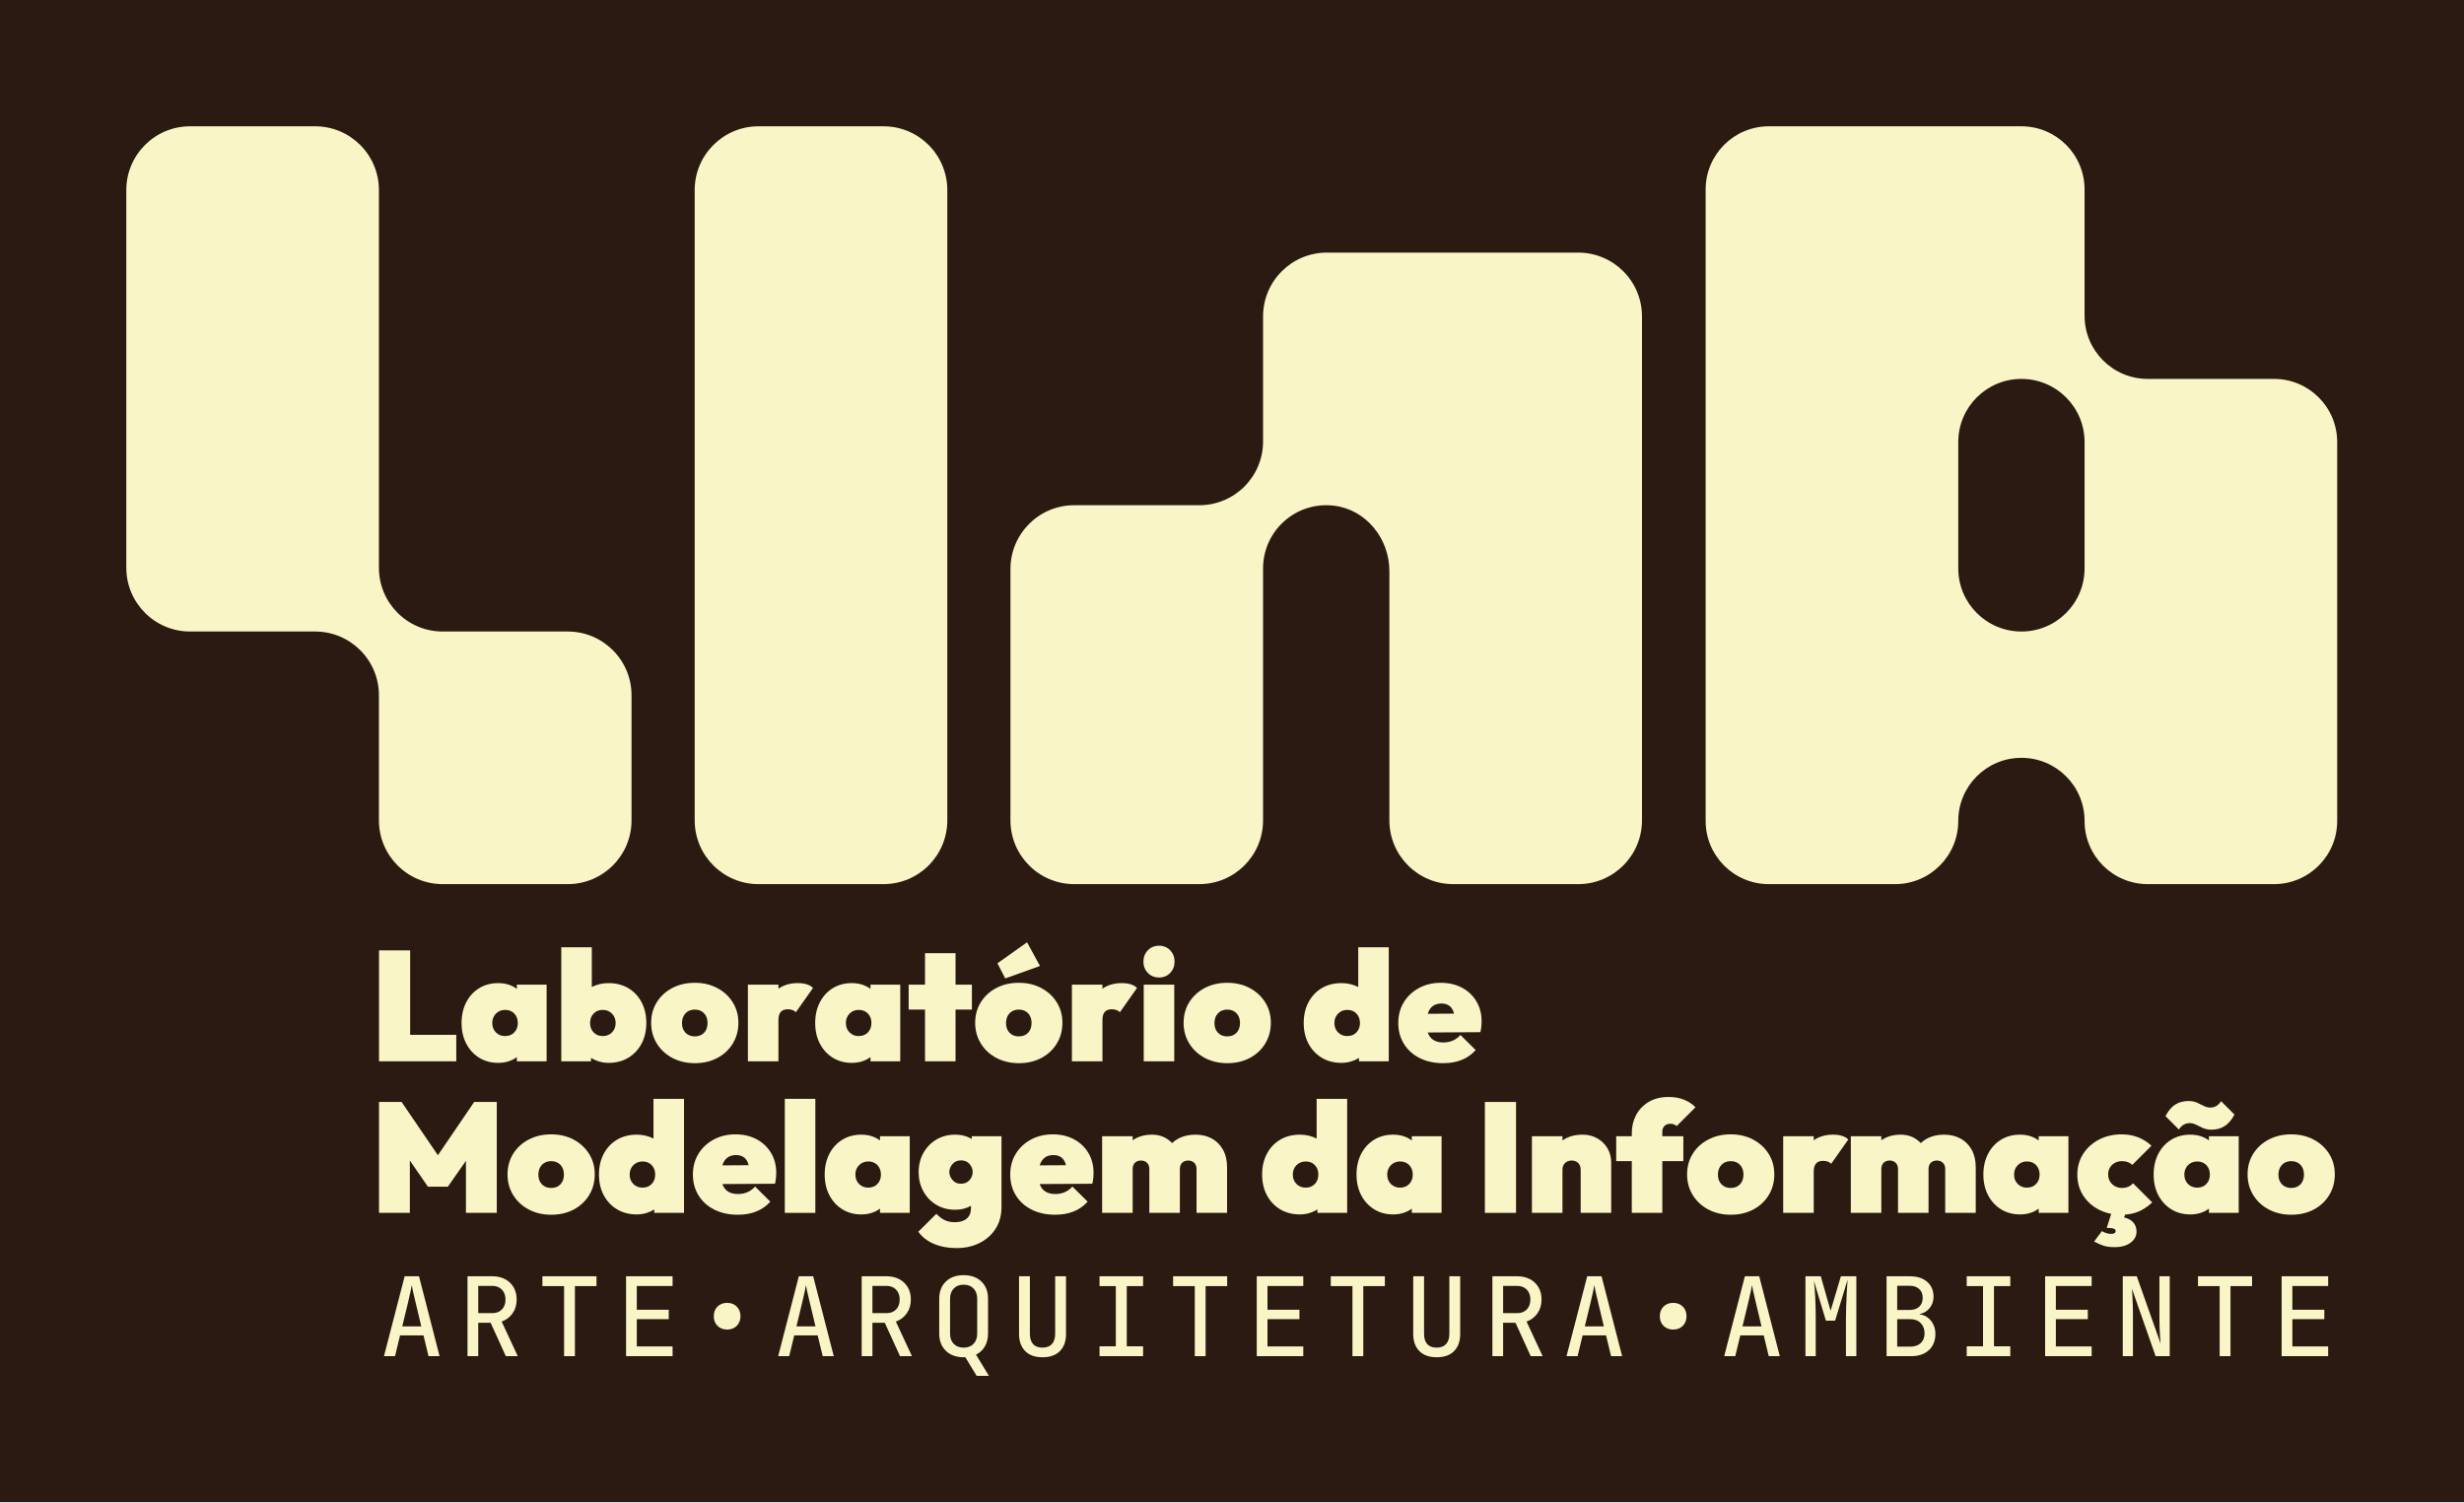
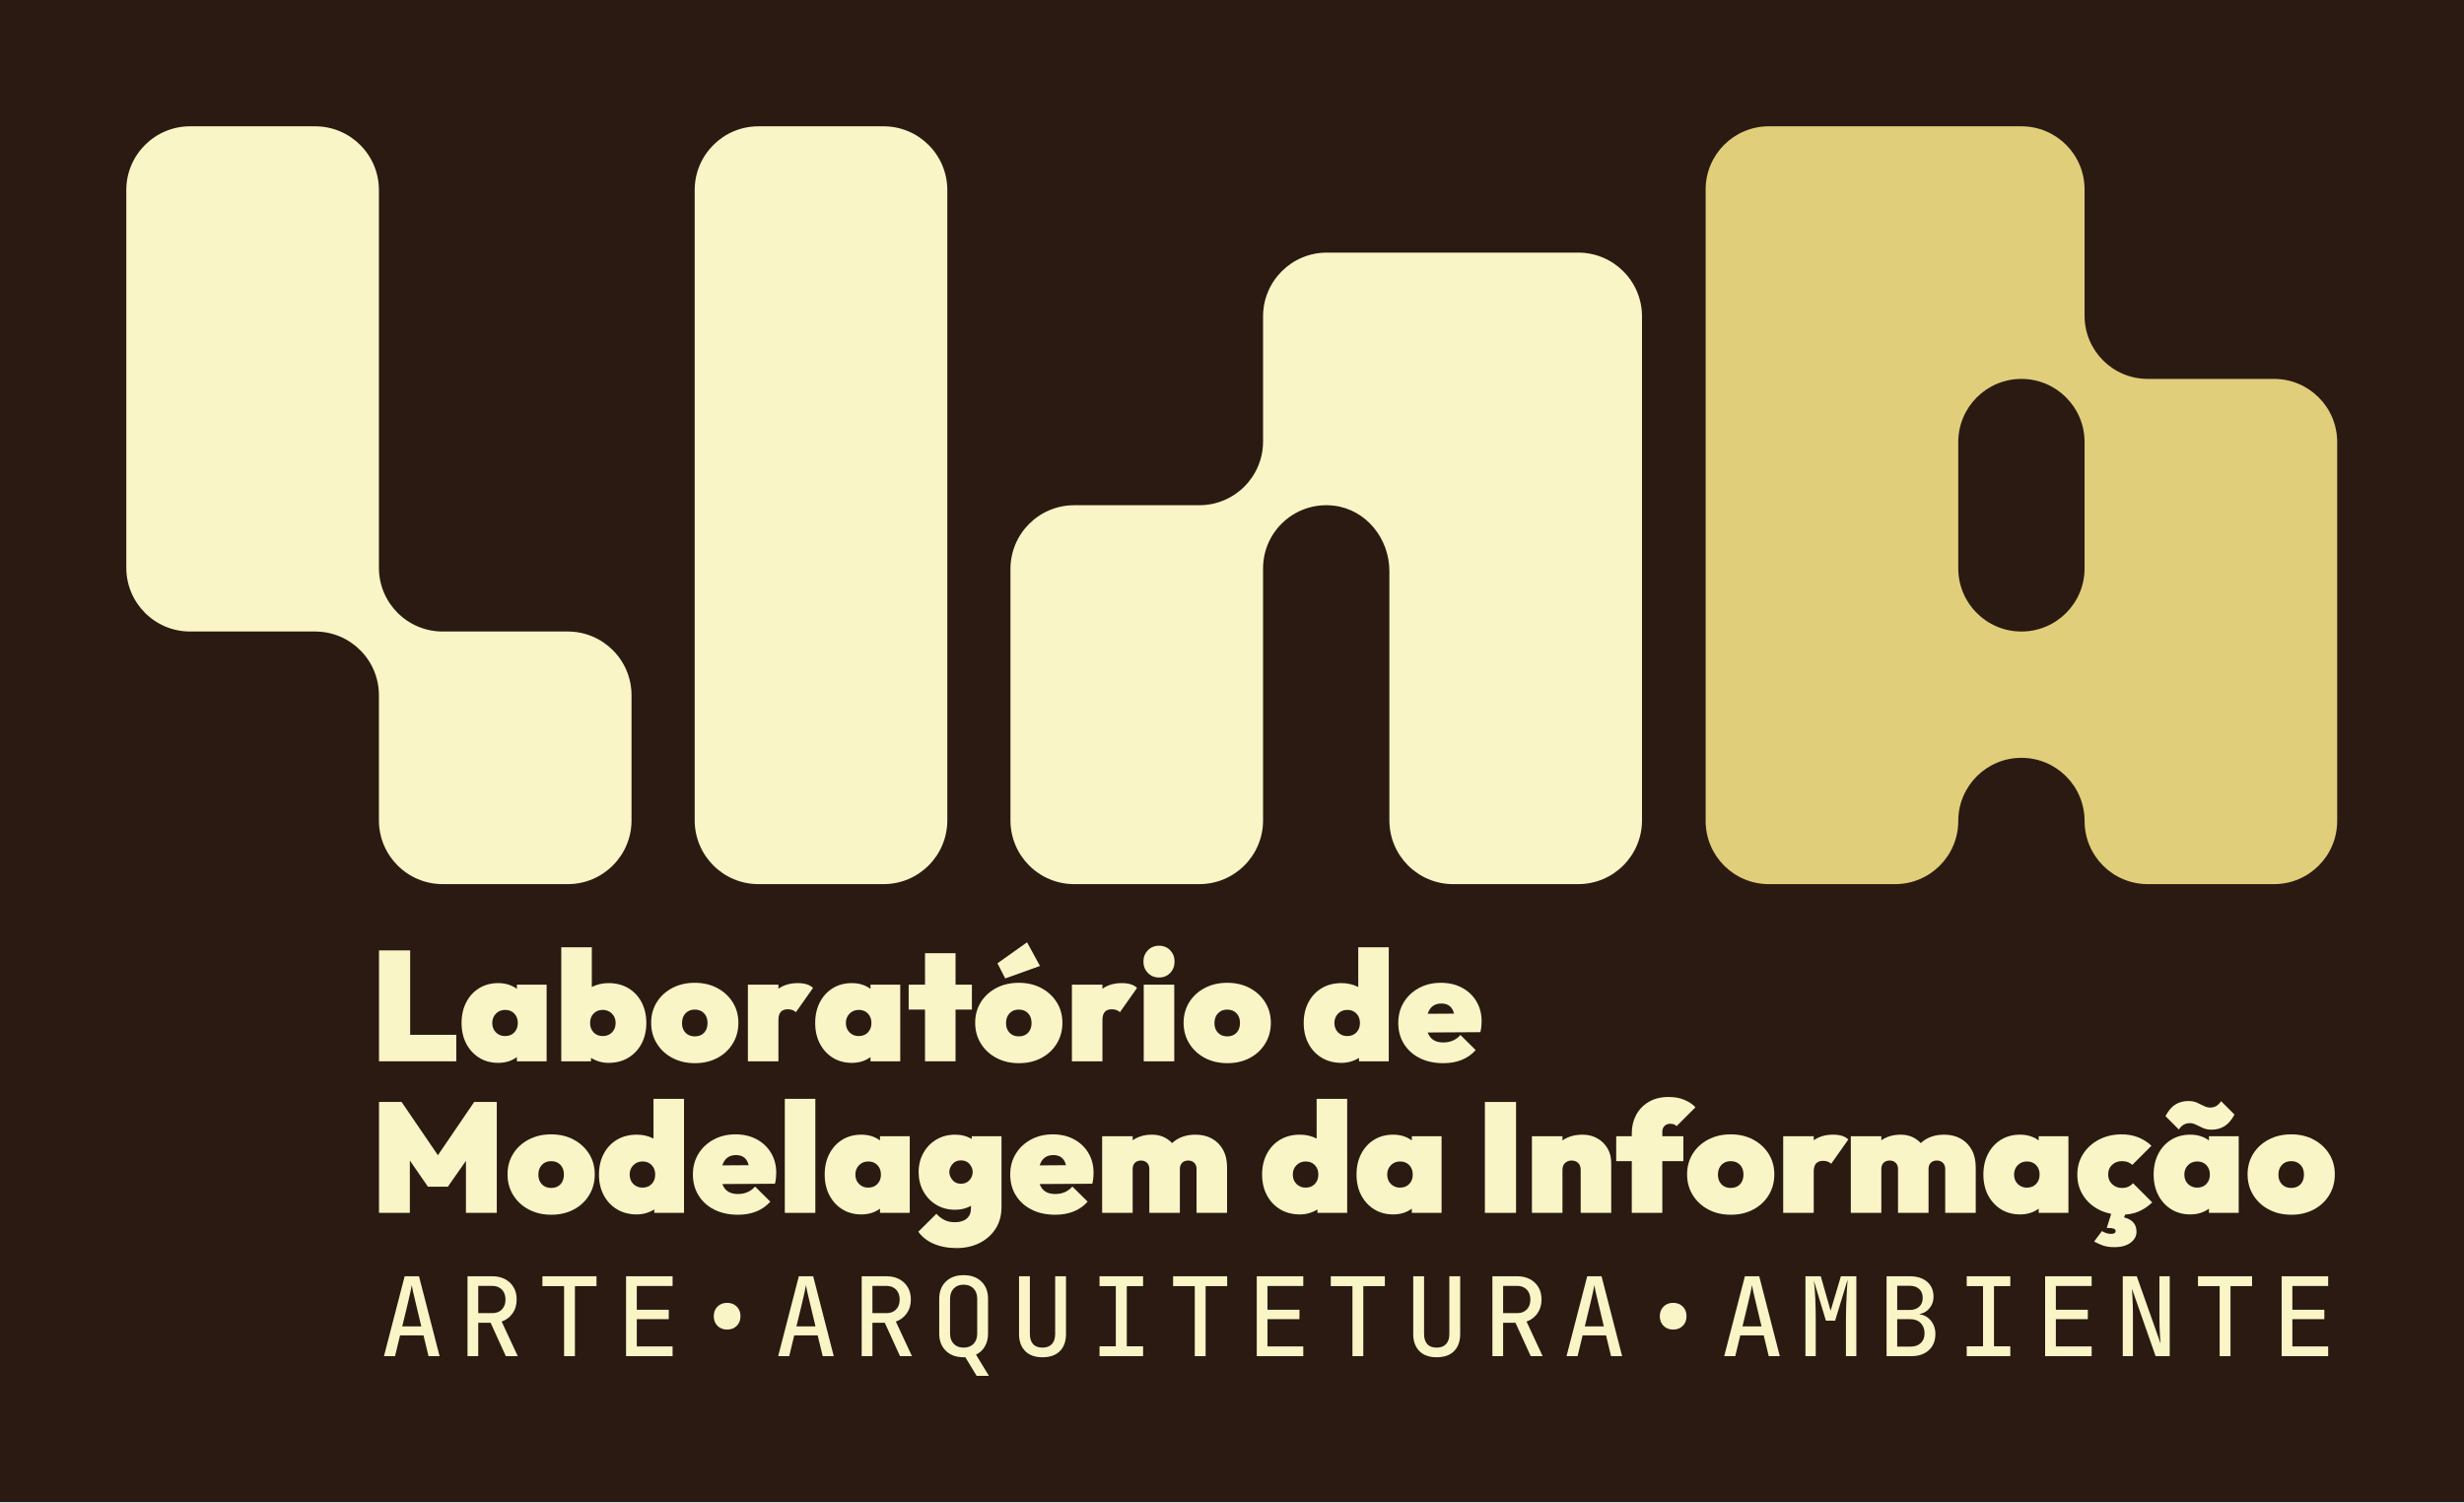
<svg xmlns="http://www.w3.org/2000/svg" viewBox="0 0 1219.25 743.329" width="292.62" height="178.40" role="img" aria-label="LINA — Laboratório de Modelagem da Informação">
  <rect width="1219.25" height="743.329" fill="#2A1A12" />
  <g transform="translate(62.5 62.5)">
    <g id="horiz-preto">
      <g id="Layer-1">
-         <path d="M0.25 31.25A31.25 31.25 0 0 1 31.5 0L156.5 0A31.25 31.25 0 0 1 187.75 31.25L187.75 93.75A31.25 31.25 0 0 0 219 125L281.5 125A31.25 31.25 0 0 1 312.75 156.25L312.75 343.75A31.25 31.25 0 0 1 281.5 375L219 375A31.25 31.25 0 0 1 187.75 343.75L187.75 343.75A31.25 31.25 0 0 0 156.5 312.5L156.5 312.5A31.25 31.25 0 0 0 125.25 343.75L125.25 343.75A31.25 31.25 0 0 1 94 375L31.5 375A31.25 31.25 0 0 1 0.25 343.75ZM187.75 156.25A31.25 31.25 0 0 0 156.5 125L156.5 125A31.25 31.25 0 0 0 125.25 156.25L125.25 218.75A31.25 31.25 0 0 0 156.5 250L156.5 250A31.25 31.25 0 0 0 187.75 218.75Z" fill="#FAF5C6" fill-rule="evenodd" transform="matrix(1 0 0 1 781.25 0)" />
+         <path d="M0.25 31.25A31.25 31.25 0 0 1 31.5 0L156.5 0A31.25 31.25 0 0 1 187.75 31.25L187.75 93.75A31.25 31.25 0 0 0 219 125L281.5 125A31.25 31.25 0 0 1 312.75 156.25L312.75 343.75A31.25 31.25 0 0 1 281.5 375L219 375A31.25 31.25 0 0 1 187.75 343.75L187.75 343.75A31.25 31.25 0 0 0 156.5 312.5L156.5 312.5A31.25 31.25 0 0 0 125.25 343.75L125.25 343.75A31.25 31.25 0 0 1 94 375L31.5 375A31.25 31.25 0 0 1 0.25 343.75ZM187.75 156.25A31.25 31.25 0 0 0 156.5 125L156.5 125A31.25 31.25 0 0 0 125.25 156.25L125.25 218.75A31.25 31.25 0 0 0 156.5 250L156.5 250A31.25 31.25 0 0 0 187.75 218.75Z" fill="#E1CE7A" fill-rule="evenodd" transform="matrix(1 0 0 1 781.25 0)" />
        <path d="M750 94.054 L750 343.446 C750 360.871 735.871 375 718.446 375 L656.554 375 C639.129 375 625 360.871 625 343.446 L625 220.063 C625 204.025 613.496 189.621 597.575 187.729 C578.617 185.475 562.5 200.242 562.5 218.75 L562.5 343.446 C562.5 360.871 548.371 375 530.946 375 L469.054 375 C451.629 375 437.5 360.871 437.5 343.446 L437.5 219.054 C437.5 201.629 451.629 187.5 469.054 187.5 L530.946 187.5 C548.371 187.5 562.5 173.371 562.5 155.946 L562.5 94.054 C562.5 76.629 576.629 62.5 594.054 62.5 L718.446 62.5 C735.871 62.5 750 76.629 750 94.054" fill="#FAF5C6" />
        <path d="M406.25 31.554 L406.25 343.446 C406.25 360.871 392.121 375 374.696 375 L312.804 375 C295.379 375 281.25 360.871 281.25 343.446 L281.25 31.554 C281.25 14.129 295.379 0 312.804 0 L374.696 0 C392.121 0 406.25 14.129 406.25 31.554" fill="#FAF5C6" />
        <path d="M250 281.554 L250 343.446 C250 360.871 235.871 375 218.446 375 L156.554 375 C139.129 375 125 360.871 125 343.446 L125 281.554 C125 264.129 110.871 250 93.446 250 L31.554 250 C14.129 250 0 235.871 0 218.446 L0 31.554 C0 14.129 14.129 0 31.554 0 L93.446 0 C110.871 0 125 14.129 125 31.554 L125 218.446 C125 235.871 139.129 250 156.554 250 L218.446 250 C235.871 250 250 264.129 250 281.554" fill="#FAF5C6" />
      </g>
      <g>
        <g>
          <path d="M125.043 462.672 L125.043 407.788 L140.46 407.788 L140.46 449.568 L163.277 449.568 L163.277 462.672 Z" fill="#FAF5C6" />
          <path d="M184.012 463.443 C180.466 463.443 177.332 462.595 174.608 460.899 C171.884 459.203 169.752 456.878 168.21 453.923 C166.668 450.968 165.898 447.564 165.898 443.709 C165.898 439.855 166.668 436.438 168.21 433.457 C169.752 430.477 171.884 428.151 174.608 426.481 C177.332 424.811 180.466 423.976 184.012 423.976 C187.609 423.976 190.693 424.927 193.262 426.828 L193.262 424.747 L207.985 424.747 L207.985 462.672 L193.262 462.672 L193.262 460.591 C190.693 462.492 187.609 463.443 184.012 463.443 Z M187.404 450.184 C189.305 450.184 190.834 449.581 191.99 448.373 C193.147 447.165 193.725 445.611 193.725 443.709 C193.725 441.808 193.147 440.253 191.99 439.046 C190.834 437.838 189.331 437.234 187.481 437.234 C185.631 437.234 184.102 437.851 182.895 439.084 C181.687 440.318 181.083 441.859 181.083 443.709 C181.083 445.611 181.687 447.165 182.895 448.373 C184.102 449.581 185.605 450.184 187.404 450.184 Z" fill="#FAF5C6" />
          <path d="M215.231 462.672 L215.231 406.247 L230.34 406.247 L230.34 425.903 C232.858 424.618 235.607 423.976 238.588 423.976 C242.339 423.976 245.615 424.811 248.416 426.481 C251.216 428.151 253.4 430.477 254.968 433.457 C256.535 436.438 257.319 439.855 257.319 443.709 C257.319 447.564 256.535 450.968 254.968 453.923 C253.4 456.878 251.216 459.203 248.416 460.899 C245.615 462.595 242.339 463.443 238.588 463.443 C236.994 463.443 235.466 463.224 234.001 462.788 C232.536 462.351 231.187 461.747 229.954 460.976 L229.954 462.672 Z M235.813 450.184 C237.611 450.184 239.114 449.581 240.322 448.373 C241.53 447.165 242.133 445.611 242.133 443.709 C242.133 441.859 241.53 440.318 240.322 439.084 C239.114 437.851 237.585 437.234 235.735 437.234 C233.885 437.234 232.382 437.838 231.226 439.046 C230.07 440.253 229.492 441.808 229.492 443.709 C229.492 445.611 230.07 447.165 231.226 448.373 C232.382 449.581 233.911 450.184 235.813 450.184 Z" fill="#FAF5C6" />
          <path d="M281.369 463.597 C277.206 463.597 273.494 462.736 270.23 461.015 C266.967 459.293 264.398 456.916 262.522 453.884 C260.646 450.852 259.708 447.435 259.708 443.632 C259.708 439.83 260.633 436.438 262.483 433.457 C264.334 430.477 266.89 428.126 270.153 426.404 C273.417 424.683 277.129 423.822 281.292 423.822 C285.454 423.822 289.154 424.683 292.392 426.404 C295.63 428.126 298.186 430.477 300.062 433.457 C301.938 436.438 302.875 439.83 302.875 443.632 C302.875 447.435 301.95 450.852 300.1 453.884 C298.25 456.916 295.707 459.293 292.469 461.015 C289.232 462.736 285.532 463.597 281.369 463.597 Z M281.292 450.339 C283.245 450.339 284.786 449.735 285.917 448.527 C287.048 447.319 287.613 445.714 287.613 443.709 C287.613 441.705 287.035 440.099 285.878 438.892 C284.722 437.684 283.193 437.08 281.292 437.08 C279.391 437.08 277.862 437.697 276.705 438.93 C275.549 440.164 274.971 441.782 274.971 443.786 C274.971 445.739 275.549 447.319 276.705 448.527 C277.862 449.735 279.391 450.339 281.292 450.339 Z" fill="#FAF5C6" />
          <path d="M307.577 462.672 L307.577 424.747 L322.686 424.747 L322.686 426.751 C325.307 424.901 328.493 423.976 332.244 423.976 C335.687 423.976 338.205 424.773 339.798 426.366 L331.319 438.391 C330.96 437.98 330.433 437.633 329.739 437.35 C329.045 437.067 328.236 436.926 327.311 436.926 C324.228 436.926 322.686 438.673 322.686 442.168 L322.686 462.672 Z" fill="#FAF5C6" />
          <path d="M358.992 463.443 C355.446 463.443 352.311 462.595 349.587 460.899 C346.864 459.203 344.731 456.878 343.189 453.923 C341.648 450.968 340.877 447.564 340.877 443.709 C340.877 439.855 341.648 436.438 343.189 433.457 C344.731 430.477 346.864 428.151 349.587 426.481 C352.311 424.811 355.446 423.976 358.992 423.976 C362.589 423.976 365.672 424.927 368.242 426.828 L368.242 424.747 L382.965 424.747 L382.965 462.672 L368.242 462.672 L368.242 460.591 C365.672 462.492 362.589 463.443 358.992 463.443 Z M362.383 450.184 C364.285 450.184 365.813 449.581 366.97 448.373 C368.126 447.165 368.704 445.611 368.704 443.709 C368.704 441.808 368.126 440.253 366.97 439.046 C365.813 437.838 364.31 437.234 362.46 437.234 C360.61 437.234 359.081 437.851 357.874 439.084 C356.666 440.318 356.062 441.859 356.062 443.709 C356.062 445.611 356.666 447.165 357.874 448.373 C359.081 449.581 360.585 450.184 362.383 450.184 Z" fill="#FAF5C6" />
          <path d="M395.221 462.672 L395.221 437.08 L387.127 437.08 L387.127 424.747 L395.221 424.747 L395.221 409.176 L410.329 409.176 L410.329 424.747 L418.423 424.747 L418.423 437.08 L410.329 437.08 L410.329 462.672 Z" fill="#FAF5C6" />
          <path d="M441.702 463.597 C437.539 463.597 433.826 462.736 430.563 461.015 C427.3 459.293 424.73 456.916 422.855 453.884 C420.979 450.852 420.041 447.435 420.041 443.632 C420.041 439.83 420.966 436.438 422.816 433.457 C424.666 430.477 427.223 428.126 430.486 426.404 C433.749 424.683 437.462 423.822 441.625 423.822 C445.787 423.822 449.487 424.683 452.725 426.404 C455.962 428.126 458.519 430.477 460.394 433.457 C462.27 436.438 463.208 439.83 463.208 443.632 C463.208 447.435 462.283 450.852 460.433 453.884 C458.583 456.916 456.039 459.293 452.802 461.015 C449.564 462.736 445.864 463.597 441.702 463.597 Z M441.625 450.339 C443.577 450.339 445.119 449.735 446.25 448.527 C447.38 447.319 447.945 445.714 447.945 443.709 C447.945 441.705 447.367 440.099 446.211 438.892 C445.055 437.684 443.526 437.08 441.625 437.08 C439.723 437.08 438.194 437.697 437.038 438.93 C435.882 440.164 435.304 441.782 435.304 443.786 C435.304 445.739 435.882 447.319 437.038 448.527 C438.194 449.735 439.723 450.339 441.625 450.339 Z M434.918 421.663 L431.064 414.186 L445.71 403.78 L452.108 415.497 Z" fill="#FAF5C6" />
          <path d="M467.91 462.672 L467.91 424.747 L483.019 424.747 L483.019 426.751 C485.64 424.901 488.826 423.976 492.577 423.976 C496.02 423.976 498.538 424.773 500.131 426.366 L491.652 438.391 C491.292 437.98 490.766 437.633 490.072 437.35 C489.378 437.067 488.569 436.926 487.644 436.926 C484.56 436.926 483.019 438.673 483.019 442.168 L483.019 462.672 Z" fill="#FAF5C6" />
          <path d="M511 421.201 C508.79 421.201 506.953 420.443 505.488 418.927 C504.024 417.411 503.291 415.548 503.291 413.338 C503.291 411.129 504.024 409.266 505.488 407.75 C506.953 406.234 508.79 405.476 511 405.476 C513.261 405.476 515.111 406.234 516.55 407.75 C517.989 409.266 518.708 411.129 518.708 413.338 C518.708 415.548 517.989 417.411 516.55 418.927 C515.111 420.443 513.261 421.201 511 421.201 Z M503.446 462.672 L503.446 424.747 L518.554 424.747 L518.554 462.672 Z" fill="#FAF5C6" />
          <path d="M544.839 463.597 C540.677 463.597 536.964 462.736 533.701 461.015 C530.438 459.293 527.868 456.916 525.993 453.884 C524.117 450.852 523.179 447.435 523.179 443.632 C523.179 439.83 524.104 436.438 525.954 433.457 C527.804 430.477 530.361 428.126 533.624 426.404 C536.887 424.683 540.6 423.822 544.762 423.822 C548.925 423.822 552.625 424.683 555.862 426.404 C559.1 428.126 561.657 430.477 563.532 433.457 C565.408 436.438 566.346 439.83 566.346 443.632 C566.346 447.435 565.421 450.852 563.571 453.884 C561.721 456.916 559.177 459.293 555.94 461.015 C552.702 462.736 549.002 463.597 544.839 463.597 Z M544.762 450.339 C546.715 450.339 548.257 449.735 549.387 448.527 C550.518 447.319 551.083 445.714 551.083 443.709 C551.083 441.705 550.505 440.099 549.349 438.892 C548.193 437.684 546.664 437.08 544.762 437.08 C542.861 437.08 541.332 437.697 540.176 438.93 C539.02 440.164 538.442 441.782 538.442 443.786 C538.442 445.739 539.02 447.319 540.176 448.527 C541.332 449.735 542.861 450.339 544.762 450.339 Z" fill="#FAF5C6" />
          <path d="M601.342 463.443 C597.59 463.443 594.314 462.595 591.514 460.899 C588.713 459.203 586.529 456.878 584.962 453.923 C583.394 450.968 582.611 447.564 582.611 443.709 C582.611 439.855 583.394 436.438 584.962 433.457 C586.529 430.477 588.713 428.151 591.514 426.481 C594.314 424.811 597.59 423.976 601.342 423.976 C604.322 423.976 607.072 424.618 609.59 425.903 L609.59 406.247 L624.698 406.247 L624.698 462.672 L609.975 462.672 L609.975 460.976 C608.742 461.747 607.393 462.351 605.928 462.788 C604.464 463.224 602.935 463.443 601.342 463.443 Z M604.117 450.184 C606.018 450.184 607.547 449.581 608.703 448.373 C609.86 447.165 610.438 445.611 610.438 443.709 C610.438 441.808 609.86 440.253 608.703 439.046 C607.547 437.838 606.044 437.234 604.194 437.234 C602.344 437.234 600.815 437.851 599.607 439.084 C598.4 440.318 597.796 441.859 597.796 443.709 C597.796 445.611 598.4 447.165 599.607 448.373 C600.815 449.581 602.318 450.184 604.117 450.184 Z" fill="#FAF5C6" />
          <path d="M651.678 463.597 C647.258 463.597 643.378 462.762 640.038 461.092 C636.698 459.422 634.09 457.083 632.214 454.077 C630.338 451.071 629.4 447.615 629.4 443.709 C629.4 439.855 630.313 436.438 632.137 433.457 C633.961 430.477 636.466 428.126 639.653 426.404 C642.839 424.683 646.436 423.822 650.444 423.822 C654.401 423.822 657.896 424.631 660.928 426.25 C663.96 427.869 666.336 430.117 668.058 432.995 C669.779 435.873 670.64 439.161 670.64 442.861 C670.64 443.632 670.602 444.442 670.525 445.29 C670.447 446.138 670.28 447.127 670.024 448.257 L643.969 448.411 C645.151 451.7 647.721 453.345 651.678 453.345 C655.172 453.345 657.998 452.111 660.157 449.645 L667.711 457.122 C663.857 461.439 658.512 463.597 651.678 463.597 Z M650.753 434.074 C647.309 434.074 645.048 435.77 643.969 439.161 L656.996 439.084 C656.174 435.744 654.093 434.074 650.753 434.074 Z" fill="#FAF5C6" />
        </g>
        <g>
          <path d="M125.043 537.671 L125.043 482.788 L136.22 482.788 L154.181 509.15 L172.141 482.788 L183.318 482.788 L183.318 537.671 L168.056 537.671 L168.056 511.925 L159.114 524.721 L149.247 524.721 L140.306 511.771 L140.306 537.671 Z" fill="#FAF5C6" />
          <path d="M210.297 538.596 C206.135 538.596 202.422 537.735 199.159 536.014 C195.895 534.292 193.326 531.916 191.45 528.884 C189.575 525.852 188.637 522.434 188.637 518.632 C188.637 514.829 189.562 511.437 191.412 508.457 C193.262 505.476 195.818 503.125 199.082 501.403 C202.345 499.682 206.058 498.821 210.22 498.821 C214.383 498.821 218.083 499.682 221.32 501.403 C224.558 503.125 227.114 505.476 228.99 508.457 C230.866 511.437 231.804 514.829 231.804 518.632 C231.804 522.434 230.879 525.852 229.029 528.884 C227.179 531.916 224.635 534.292 221.397 536.014 C218.16 537.735 214.46 538.596 210.297 538.596 Z M210.22 525.338 C212.173 525.338 213.715 524.734 214.845 523.526 C215.976 522.319 216.541 520.713 216.541 518.709 C216.541 516.704 215.963 515.099 214.807 513.891 C213.65 512.683 212.122 512.079 210.22 512.079 C208.319 512.079 206.79 512.696 205.634 513.929 C204.477 515.163 203.899 516.782 203.899 518.786 C203.899 520.738 204.477 522.319 205.634 523.526 C206.79 524.734 208.319 525.338 210.22 525.338 Z" fill="#FAF5C6" />
          <path d="M252.617 538.442 C248.865 538.442 245.589 537.594 242.789 535.898 C239.988 534.202 237.804 531.877 236.237 528.922 C234.669 525.967 233.885 522.563 233.885 518.709 C233.885 514.854 234.669 511.437 236.237 508.457 C237.804 505.476 239.988 503.151 242.789 501.48 C245.589 499.81 248.865 498.975 252.617 498.975 C255.597 498.975 258.347 499.618 260.865 500.902 L260.865 481.246 L275.973 481.246 L275.973 537.671 L261.25 537.671 L261.25 535.975 C260.017 536.746 258.668 537.35 257.203 537.787 C255.739 538.224 254.21 538.442 252.617 538.442 Z M255.392 525.184 C257.293 525.184 258.822 524.58 259.978 523.372 C261.135 522.165 261.713 520.61 261.713 518.709 C261.713 516.807 261.135 515.253 259.978 514.045 C258.822 512.837 257.319 512.234 255.469 512.234 C253.619 512.234 252.09 512.85 250.882 514.084 C249.675 515.317 249.071 516.859 249.071 518.709 C249.071 520.61 249.675 522.165 250.882 523.372 C252.09 524.58 253.593 525.184 255.392 525.184 Z" fill="#FAF5C6" />
          <path d="M302.643 538.596 C298.223 538.596 294.343 537.761 291.003 536.091 C287.663 534.421 285.055 532.083 283.179 529.076 C281.303 526.07 280.366 522.614 280.366 518.709 C280.366 514.854 281.278 511.437 283.102 508.457 C284.926 505.476 287.432 503.125 290.618 501.403 C293.804 499.682 297.401 498.821 301.409 498.821 C305.366 498.821 308.861 499.63 311.893 501.249 C314.925 502.868 317.302 505.116 319.023 507.994 C320.745 510.872 321.605 514.161 321.605 517.861 C321.605 518.632 321.567 519.441 321.49 520.289 C321.413 521.137 321.246 522.126 320.989 523.257 L294.934 523.411 C296.116 526.7 298.686 528.344 302.643 528.344 C306.137 528.344 308.964 527.111 311.122 524.644 L318.676 532.121 C314.822 536.438 309.478 538.596 302.643 538.596 Z M301.718 509.073 C298.275 509.073 296.014 510.769 294.934 514.161 L307.962 514.084 C307.139 510.743 305.058 509.073 301.718 509.073 Z" fill="#FAF5C6" />
          <path d="M325.845 537.671 L325.845 481.246 L340.954 481.246 L340.954 537.671 Z" fill="#FAF5C6" />
          <path d="M363.694 538.442 C360.148 538.442 357.013 537.594 354.289 535.898 C351.566 534.202 349.433 531.877 347.891 528.922 C346.35 525.967 345.579 522.563 345.579 518.709 C345.579 514.854 346.35 511.437 347.891 508.457 C349.433 505.476 351.566 503.151 354.289 501.48 C357.013 499.81 360.148 498.975 363.694 498.975 C367.291 498.975 370.374 499.926 372.944 501.827 L372.944 499.746 L387.667 499.746 L387.667 537.671 L372.944 537.671 L372.944 535.59 C370.374 537.491 367.291 538.442 363.694 538.442 Z M367.085 525.184 C368.987 525.184 370.516 524.58 371.672 523.372 C372.828 522.165 373.406 520.61 373.406 518.709 C373.406 516.807 372.828 515.253 371.672 514.045 C370.516 512.837 369.012 512.234 367.162 512.234 C365.312 512.234 363.784 512.85 362.576 514.084 C361.368 515.317 360.764 516.859 360.764 518.709 C360.764 520.61 361.368 522.165 362.576 523.372 C363.784 524.58 365.287 525.184 367.085 525.184 Z" fill="#FAF5C6" />
          <path d="M410.175 536.13 C406.629 536.13 403.495 535.307 400.771 533.663 C398.047 532.018 395.915 529.783 394.373 526.957 C392.831 524.13 392.06 520.995 392.06 517.552 C392.06 514.058 392.831 510.91 394.373 508.11 C395.915 505.309 398.047 503.086 400.771 501.442 C403.495 499.797 406.629 498.975 410.175 498.975 C413.258 498.975 415.982 499.695 418.346 501.134 L418.346 499.746 L433.069 499.746 L433.069 534.742 C433.069 538.905 432.093 542.502 430.14 545.534 C428.187 548.566 425.541 550.917 422.2 552.587 C418.86 554.257 415.083 555.092 410.869 555.092 C406.604 555.092 402.826 554.385 399.538 552.972 C396.249 551.559 393.705 549.568 391.906 546.998 L400.848 538.134 C402.03 539.418 403.34 540.433 404.779 541.178 C406.218 541.924 407.965 542.296 410.021 542.296 C412.488 542.296 414.428 541.705 415.841 540.523 C417.254 539.341 417.961 537.62 417.961 535.359 L417.961 534.202 C415.648 535.487 413.053 536.13 410.175 536.13 Z M412.95 523.257 C414.8 523.257 416.239 522.653 417.267 521.445 C418.295 520.237 418.809 518.914 418.809 517.475 C418.809 516.036 418.295 514.713 417.267 513.505 C416.239 512.298 414.826 511.694 413.027 511.694 C411.229 511.694 409.815 512.311 408.788 513.544 C407.76 514.777 407.246 516.088 407.246 517.475 C407.246 518.811 407.76 520.109 408.788 521.368 C409.815 522.627 411.203 523.257 412.95 523.257 Z" fill="#FAF5C6" />
          <path d="M459.662 538.596 C455.242 538.596 451.362 537.761 448.022 536.091 C444.682 534.421 442.074 532.083 440.198 529.076 C438.322 526.07 437.385 522.614 437.385 518.709 C437.385 514.854 438.297 511.437 440.121 508.457 C441.945 505.476 444.451 503.125 447.637 501.403 C450.823 499.682 454.42 498.821 458.428 498.821 C462.385 498.821 465.88 499.63 468.912 501.249 C471.944 502.868 474.321 505.116 476.042 507.994 C477.764 510.872 478.624 514.161 478.624 517.861 C478.624 518.632 478.586 519.441 478.509 520.289 C478.432 521.137 478.265 522.126 478.008 523.257 L451.953 523.411 C453.135 526.7 455.705 528.344 459.662 528.344 C463.156 528.344 465.983 527.111 468.141 524.644 L475.695 532.121 C471.841 536.438 466.497 538.596 459.662 538.596 Z M458.737 509.073 C455.294 509.073 453.033 510.769 451.953 514.161 L464.981 514.084 C464.158 510.743 462.077 509.073 458.737 509.073 Z" fill="#FAF5C6" />
          <path d="M482.864 537.671 L482.864 499.746 L497.973 499.746 L497.973 501.75 C500.645 499.9 503.831 498.975 507.531 498.975 C511.539 498.975 514.854 500.363 517.475 503.138 C520.456 500.363 524.335 498.975 529.115 498.975 C532.147 498.975 534.832 499.618 537.17 500.902 C539.508 502.187 541.345 504.037 542.681 506.452 C544.017 508.868 544.685 511.771 544.685 515.163 L544.685 537.671 L529.577 537.671 L529.577 515.934 C529.577 514.649 529.192 513.634 528.421 512.889 C527.65 512.144 526.674 511.771 525.492 511.771 C524.207 511.771 523.192 512.144 522.447 512.889 C521.702 513.634 521.329 514.649 521.329 515.934 L521.329 537.671 L506.221 537.671 L506.221 515.934 C506.221 514.649 505.835 513.634 505.064 512.889 C504.294 512.144 503.317 511.771 502.135 511.771 C500.851 511.771 499.836 512.144 499.09 512.889 C498.345 513.634 497.973 514.649 497.973 515.934 L497.973 537.671 Z" fill="#FAF5C6" />
          <path d="M580.76 538.442 C577.008 538.442 573.732 537.594 570.931 535.898 C568.131 534.202 565.947 531.877 564.379 528.922 C562.812 525.967 562.028 522.563 562.028 518.709 C562.028 514.854 562.812 511.437 564.379 508.457 C565.947 505.476 568.131 503.151 570.931 501.48 C573.732 499.81 577.008 498.975 580.76 498.975 C583.74 498.975 586.49 499.618 589.008 500.902 L589.008 481.246 L604.116 481.246 L604.116 537.671 L589.393 537.671 L589.393 535.975 C588.16 536.746 586.811 537.35 585.346 537.787 C583.882 538.224 582.353 538.442 580.76 538.442 Z M583.535 525.184 C585.436 525.184 586.965 524.58 588.121 523.372 C589.277 522.165 589.856 520.61 589.856 518.709 C589.856 516.807 589.277 515.253 588.121 514.045 C586.965 512.837 585.462 512.234 583.612 512.234 C581.762 512.234 580.233 512.85 579.025 514.084 C577.818 515.317 577.214 516.859 577.214 518.709 C577.214 520.61 577.818 522.165 579.025 523.372 C580.233 524.58 581.736 525.184 583.535 525.184 Z" fill="#FAF5C6" />
          <path d="M626.856 538.442 C623.31 538.442 620.175 537.594 617.452 535.898 C614.728 534.202 612.595 531.877 611.054 528.922 C609.512 525.967 608.741 522.563 608.741 518.709 C608.741 514.854 609.512 511.437 611.054 508.457 C612.595 505.476 614.728 503.151 617.452 501.48 C620.175 499.81 623.31 498.975 626.856 498.975 C630.453 498.975 633.536 499.926 636.106 501.827 L636.106 499.746 L650.829 499.746 L650.829 537.671 L636.106 537.671 L636.106 535.59 C633.536 537.491 630.453 538.442 626.856 538.442 Z M630.247 525.184 C632.149 525.184 633.678 524.58 634.834 523.372 C635.99 522.165 636.568 520.61 636.568 518.709 C636.568 516.807 635.99 515.253 634.834 514.045 C633.678 512.837 632.175 512.234 630.325 512.234 C628.474 512.234 626.946 512.85 625.738 514.084 C624.53 515.317 623.927 516.859 623.927 518.709 C623.927 520.61 624.53 522.165 625.738 523.372 C626.946 524.58 628.449 525.184 630.247 525.184 Z" fill="#FAF5C6" />
          <path d="M672.259 537.671 L672.259 482.788 L687.675 482.788 L687.675 537.671 Z" fill="#FAF5C6" />
          <path d="M695.537 537.671 L695.537 499.746 L710.645 499.746 L710.645 501.827 C713.369 499.926 716.684 498.975 720.589 498.975 C723.313 498.975 725.741 499.579 727.874 500.787 C730.006 501.994 731.689 503.639 732.923 505.72 C734.156 507.801 734.773 510.204 734.773 512.927 L734.773 537.671 L719.664 537.671 L719.664 516.396 C719.664 514.906 719.24 513.762 718.392 512.966 C717.544 512.169 716.478 511.771 715.193 511.771 C713.909 511.771 712.829 512.169 711.956 512.966 C711.082 513.762 710.645 514.906 710.645 516.396 L710.645 537.671 Z" fill="#FAF5C6" />
          <path d="M744.948 537.671 L744.948 512.079 L737.24 512.079 L737.24 499.746 L744.948 499.746 L744.948 498.204 C744.948 494.916 745.668 491.922 747.107 489.224 C748.546 486.526 750.627 484.368 753.35 482.749 C756.074 481.13 759.363 480.321 763.217 480.321 C766.095 480.321 768.652 480.784 770.887 481.709 C773.122 482.634 774.985 483.867 776.476 485.409 L767.148 494.736 C766.378 493.965 765.324 493.579 763.988 493.579 C762.806 493.579 761.855 493.939 761.136 494.659 C760.416 495.378 760.057 496.329 760.057 497.511 L760.057 499.746 L770.463 499.746 L770.463 512.079 L760.057 512.079 L760.057 537.671 Z" fill="#FAF5C6" />
          <path d="M793.973 538.596 C789.81 538.596 786.098 537.735 782.834 536.014 C779.571 534.292 777.002 531.916 775.126 528.884 C773.25 525.852 772.312 522.434 772.312 518.632 C772.312 514.829 773.237 511.437 775.087 508.457 C776.937 505.476 779.494 503.125 782.757 501.403 C786.02 499.682 789.733 498.821 793.896 498.821 C798.058 498.821 801.758 499.682 804.996 501.403 C808.233 503.125 810.79 505.476 812.666 508.457 C814.541 511.437 815.479 514.829 815.479 518.632 C815.479 522.434 814.554 525.852 812.704 528.884 C810.854 531.916 808.311 534.292 805.073 536.014 C801.835 537.735 798.135 538.596 793.973 538.596 Z M793.896 525.338 C795.849 525.338 797.39 524.734 798.521 523.526 C799.651 522.319 800.217 520.713 800.217 518.709 C800.217 516.704 799.639 515.099 798.482 513.891 C797.326 512.683 795.797 512.079 793.896 512.079 C791.994 512.079 790.466 512.696 789.309 513.929 C788.153 515.163 787.575 516.782 787.575 518.786 C787.575 520.738 788.153 522.319 789.309 523.526 C790.466 524.734 791.994 525.338 793.896 525.338 Z" fill="#FAF5C6" />
          <path d="M819.872 537.671 L819.872 499.746 L834.981 499.746 L834.981 501.75 C837.602 499.9 840.788 498.975 844.539 498.975 C847.982 498.975 850.5 499.772 852.093 501.365 L843.614 513.39 C843.254 512.979 842.728 512.632 842.034 512.349 C841.34 512.067 840.531 511.925 839.606 511.925 C836.522 511.925 834.981 513.673 834.981 517.167 L834.981 537.671 Z" fill="#FAF5C6" />
          <path d="M853.327 537.671 L853.327 499.746 L868.436 499.746 L868.436 501.75 C871.108 499.9 874.294 498.975 877.994 498.975 C882.002 498.975 885.317 500.363 887.938 503.138 C890.918 500.363 894.798 498.975 899.577 498.975 C902.609 498.975 905.294 499.618 907.633 500.902 C909.971 502.187 911.808 504.037 913.144 506.452 C914.48 508.868 915.148 511.771 915.148 515.163 L915.148 537.671 L900.04 537.671 L900.04 515.934 C900.04 514.649 899.655 513.634 898.884 512.889 C898.113 512.144 897.136 511.771 895.954 511.771 C894.67 511.771 893.655 512.144 892.91 512.889 C892.165 513.634 891.792 514.649 891.792 515.934 L891.792 537.671 L876.684 537.671 L876.684 515.934 C876.684 514.649 876.298 513.634 875.527 512.889 C874.756 512.144 873.78 511.771 872.598 511.771 C871.313 511.771 870.298 512.144 869.553 512.889 C868.808 513.634 868.436 514.649 868.436 515.934 L868.436 537.671 Z" fill="#FAF5C6" />
          <path d="M937.04 538.442 C933.494 538.442 930.359 537.594 927.636 535.898 C924.912 534.202 922.779 531.877 921.238 528.922 C919.696 525.967 918.925 522.563 918.925 518.709 C918.925 514.854 919.696 511.437 921.238 508.457 C922.779 505.476 924.912 503.151 927.636 501.48 C930.359 499.81 933.494 498.975 937.04 498.975 C940.637 498.975 943.721 499.926 946.29 501.827 L946.29 499.746 L961.013 499.746 L961.013 537.671 L946.29 537.671 L946.29 535.59 C943.721 537.491 940.637 538.442 937.04 538.442 Z M940.432 525.184 C942.333 525.184 943.862 524.58 945.018 523.372 C946.174 522.165 946.752 520.61 946.752 518.709 C946.752 516.807 946.174 515.253 945.018 514.045 C943.862 512.837 942.359 512.234 940.509 512.234 C938.659 512.234 937.13 512.85 935.922 514.084 C934.715 515.317 934.111 516.859 934.111 518.709 C934.111 520.61 934.715 522.165 935.922 523.372 C937.13 524.58 938.633 525.184 940.432 525.184 Z" fill="#FAF5C6" />
          <path d="M987.144 538.596 C983.033 538.596 979.333 537.748 976.044 536.052 C972.755 534.357 970.16 532.006 968.259 528.999 C966.357 525.993 965.407 522.588 965.407 518.786 C965.407 514.932 966.37 511.501 968.297 508.495 C970.224 505.489 972.845 503.125 976.16 501.403 C979.475 499.682 983.213 498.821 987.376 498.821 C993.131 498.821 998.039 500.697 1002.099 504.448 L992.617 513.929 C991.949 513.313 991.204 512.85 990.382 512.542 C989.56 512.234 988.558 512.079 987.376 512.079 C985.526 512.079 983.945 512.683 982.635 513.891 C981.325 515.099 980.669 516.679 980.669 518.632 C980.669 520.636 981.337 522.254 982.674 523.488 C984.01 524.721 985.577 525.338 987.376 525.338 C988.712 525.338 989.817 525.132 990.69 524.721 C991.564 524.31 992.335 523.745 993.003 523.025 L1002.484 532.507 C1000.274 534.562 997.962 536.091 995.547 537.093 C993.131 538.095 990.331 538.596 987.144 538.596 Z M983.83 554.63 C981.62 554.63 979.783 554.385 978.318 553.897 C976.854 553.409 975.325 552.728 973.732 551.855 L977.586 546.69 C979.128 547.615 980.644 548.077 982.134 548.077 C983.624 548.077 984.369 547.589 984.369 546.613 C984.369 545.636 983.213 545.148 980.901 545.148 L979.976 545.148 L982.596 536.823 L989.765 536.823 L988.532 539.907 C992.643 540.934 994.699 543.298 994.699 546.998 C994.699 549.157 993.722 550.968 991.769 552.433 C989.817 553.897 987.17 554.63 983.83 554.63 Z" fill="#FAF5C6" />
          <path d="M1021.292 538.442 C1017.746 538.442 1014.612 537.594 1011.888 535.898 C1009.164 534.202 1007.032 531.877 1005.49 528.922 C1003.948 525.967 1003.178 522.563 1003.178 518.709 C1003.178 514.854 1003.948 511.437 1005.49 508.457 C1007.032 505.476 1009.164 503.151 1011.888 501.48 C1014.612 499.81 1017.746 498.975 1021.292 498.975 C1024.89 498.975 1027.973 499.926 1030.542 501.827 L1030.542 499.746 L1045.265 499.746 L1045.265 537.671 L1030.542 537.671 L1030.542 535.59 C1027.973 537.491 1024.89 538.442 1021.292 538.442 Z M1024.684 525.184 C1026.585 525.184 1028.114 524.58 1029.27 523.372 C1030.427 522.165 1031.005 520.61 1031.005 518.709 C1031.005 516.807 1030.427 515.253 1029.27 514.045 C1028.114 512.837 1026.611 512.234 1024.761 512.234 C1022.911 512.234 1021.382 512.85 1020.175 514.084 C1018.967 515.317 1018.363 516.859 1018.363 518.709 C1018.363 520.61 1018.967 522.165 1020.175 523.372 C1021.382 524.58 1022.885 525.184 1024.684 525.184 Z M1031.853 496.509 C1030.26 496.509 1028.846 496.239 1027.613 495.699 C1026.38 495.16 1025.249 494.62 1024.221 494.08 C1023.194 493.541 1022.14 493.271 1021.061 493.271 C1018.8 493.271 1017.001 494.325 1015.665 496.431 L1009.036 489.802 C1010.475 487.079 1012.119 485.152 1013.969 484.021 C1015.819 482.89 1017.952 482.325 1020.367 482.325 C1022.012 482.325 1023.438 482.595 1024.645 483.135 C1025.853 483.674 1026.971 484.214 1027.999 484.753 C1029.026 485.293 1030.08 485.563 1031.159 485.563 C1033.42 485.563 1035.219 484.509 1036.555 482.402 L1043.184 489.031 C1041.745 491.704 1040.101 493.618 1038.251 494.774 C1036.401 495.93 1034.268 496.509 1031.853 496.509 Z" fill="#FAF5C6" />
          <path d="M1071.32 538.596 C1067.157 538.596 1063.444 537.735 1060.181 536.014 C1056.918 534.292 1054.348 531.916 1052.473 528.884 C1050.597 525.852 1049.659 522.434 1049.659 518.632 C1049.659 514.829 1050.584 511.437 1052.434 508.457 C1054.284 505.476 1056.841 503.125 1060.104 501.403 C1063.367 499.682 1067.08 498.821 1071.243 498.821 C1075.405 498.821 1079.105 499.682 1082.343 501.403 C1085.58 503.125 1088.137 505.476 1090.012 508.457 C1091.888 511.437 1092.826 514.829 1092.826 518.632 C1092.826 522.434 1091.901 525.852 1090.051 528.884 C1088.201 531.916 1085.657 534.292 1082.42 536.014 C1079.182 537.735 1075.482 538.596 1071.32 538.596 Z M1071.243 525.338 C1073.195 525.338 1074.737 524.734 1075.868 523.526 C1076.998 522.319 1077.563 520.713 1077.563 518.709 C1077.563 516.704 1076.985 515.099 1075.829 513.891 C1074.673 512.683 1073.144 512.079 1071.243 512.079 C1069.341 512.079 1067.812 512.696 1066.656 513.929 C1065.5 515.163 1064.922 516.782 1064.922 518.786 C1064.922 520.738 1065.5 522.319 1066.656 523.526 C1067.812 524.734 1069.341 525.338 1071.243 525.338 Z" fill="#FAF5C6" />
        </g>
      </g>
      <g>
        <path d="M127.499 608.579 L137.736 569.038 L144.832 569.038 L155.015 608.579 L149.545 608.579 L147.053 598.288 L135.461 598.288 L132.97 608.579 Z M136.545 593.846 L145.97 593.846 L143.153 582.038 C142.611 579.871 142.178 578.03 141.853 576.513 C141.528 574.996 141.329 573.967 141.257 573.425 C141.185 573.967 140.986 574.996 140.661 576.513 C140.336 578.03 139.921 579.853 139.415 581.984 Z" fill="#FAF5C6" />
        <path d="M168.838 608.579 L168.838 569.038 L181.079 569.038 C183.499 569.038 185.611 569.516 187.417 570.473 C189.222 571.43 190.631 572.766 191.642 574.482 C192.653 576.197 193.159 578.21 193.159 580.521 C193.159 583.193 192.481 585.487 191.127 587.4 C189.773 589.314 187.977 590.668 185.738 591.463 L193.7 608.579 L187.796 608.579 L180.267 592.059 L174.146 592.059 L174.146 608.579 Z M174.146 587.292 L181.079 587.292 C183.102 587.292 184.7 586.678 185.873 585.45 C187.047 584.223 187.634 582.598 187.634 580.575 C187.634 578.517 187.038 576.874 185.846 575.646 C184.654 574.419 183.065 573.805 181.079 573.805 L174.146 573.805 Z" fill="#FAF5C6" />
        <path d="M216.624 608.579 L216.624 573.913 L205.899 573.913 L205.899 569.038 L232.657 569.038 L232.657 573.913 L221.986 573.913 L221.986 608.579 Z" fill="#FAF5C6" />
        <path d="M247.292 608.579 L247.292 569.038 L270.313 569.038 L270.313 573.859 L252.6 573.859 L252.6 585.613 L268.417 585.613 L268.417 590.271 L252.6 590.271 L252.6 603.759 L270.313 603.759 L270.313 608.579 Z" fill="#FAF5C6" />
        <path d="M297.299 595.417 C295.349 595.417 293.76 594.803 292.532 593.575 C291.305 592.348 290.691 590.759 290.691 588.809 C290.691 586.859 291.305 585.27 292.532 584.042 C293.76 582.814 295.349 582.2 297.299 582.2 C299.249 582.2 300.838 582.814 302.066 584.042 C303.293 585.27 303.907 586.859 303.907 588.809 C303.907 590.759 303.293 592.348 302.066 593.575 C300.838 594.803 299.249 595.417 297.299 595.417 Z" fill="#FAF5C6" />
        <path d="M322.55 608.579 L332.788 569.038 L339.884 569.038 L350.067 608.579 L344.596 608.579 L342.105 598.288 L330.513 598.288 L328.021 608.579 Z M331.596 593.846 L341.021 593.846 L338.205 582.038 C337.663 579.871 337.23 578.03 336.905 576.513 C336.58 574.996 336.381 573.967 336.309 573.425 C336.237 573.967 336.038 574.996 335.713 576.513 C335.388 578.03 334.973 579.853 334.467 581.984 Z" fill="#FAF5C6" />
        <path d="M363.891 608.579 L363.891 569.038 L376.132 569.038 C378.552 569.038 380.664 569.516 382.47 570.473 C384.275 571.43 385.684 572.766 386.695 574.482 C387.706 576.197 388.212 578.21 388.212 580.521 C388.212 583.193 387.535 585.487 386.18 587.4 C384.826 589.314 383.03 590.668 380.791 591.463 L388.753 608.579 L382.849 608.579 L375.32 592.059 L369.199 592.059 L369.199 608.579 Z M369.199 587.292 L376.132 587.292 C378.155 587.292 379.753 586.678 380.926 585.45 C382.1 584.223 382.687 582.598 382.687 580.575 C382.687 578.517 382.091 576.874 380.899 575.646 C379.707 574.419 378.119 573.805 376.132 573.805 L369.199 573.805 Z" fill="#FAF5C6" />
        <path d="M420.776 618.329 L415.142 609.067 C415.034 609.103 414.908 609.121 414.763 609.121 C414.619 609.121 414.474 609.121 414.33 609.121 C410.646 609.121 407.712 608.056 405.528 605.925 C403.343 603.795 402.251 600.96 402.251 597.421 L402.251 580.196 C402.251 576.621 403.343 573.778 405.528 571.665 C407.712 569.553 410.646 568.496 414.33 568.496 C418.013 568.496 420.947 569.553 423.132 571.665 C425.317 573.778 426.409 576.621 426.409 580.196 L426.409 597.421 C426.409 599.841 425.885 601.953 424.838 603.759 C423.791 605.564 422.328 606.918 420.451 607.821 L426.842 618.329 Z M414.33 604.354 C416.388 604.354 418.022 603.732 419.232 602.486 C420.442 601.24 421.046 599.552 421.046 597.421 L421.046 580.196 C421.046 578.066 420.442 576.369 419.232 575.105 C418.022 573.841 416.388 573.209 414.33 573.209 C412.271 573.209 410.637 573.841 409.428 575.105 C408.218 576.369 407.613 578.066 407.613 580.196 L407.613 597.421 C407.613 599.552 408.218 601.24 409.428 602.486 C410.637 603.732 412.271 604.354 414.33 604.354 Z" fill="#FAF5C6" />
        <path d="M453.341 609.121 C449.621 609.121 446.76 608.092 444.756 606.034 C442.751 603.975 441.749 601.177 441.749 597.638 L441.749 569.038 L447.112 569.038 L447.112 597.638 C447.112 599.732 447.626 601.375 448.656 602.567 C449.685 603.759 451.246 604.354 453.341 604.354 C455.399 604.354 456.961 603.759 458.026 602.567 C459.092 601.375 459.624 599.732 459.624 597.638 L459.624 569.038 L464.987 569.038 L464.987 597.638 C464.987 601.213 463.985 604.02 461.98 606.061 C459.976 608.101 457.096 609.121 453.341 609.121 Z" fill="#FAF5C6" />
        <path d="M481.572 608.579 L481.572 603.704 L489.642 603.704 L489.642 573.913 L481.572 573.913 L481.572 569.038 L503.13 569.038 L503.13 573.913 L495.059 573.913 L495.059 603.704 L503.13 603.704 L503.13 608.579 Z" fill="#FAF5C6" />
        <path d="M528.708 608.579 L528.708 573.913 L517.983 573.913 L517.983 569.038 L544.741 569.038 L544.741 573.913 L534.07 573.913 L534.07 608.579 Z" fill="#FAF5C6" />
        <path d="M559.376 608.579 L559.376 569.038 L582.397 569.038 L582.397 573.859 L564.684 573.859 L564.684 585.613 L580.501 585.613 L580.501 590.271 L564.684 590.271 L564.684 603.759 L582.397 603.759 L582.397 608.579 Z" fill="#FAF5C6" />
        <path d="M606.729 608.579 L606.729 573.913 L596.004 573.913 L596.004 569.038 L622.762 569.038 L622.762 573.913 L612.091 573.913 L612.091 608.579 Z" fill="#FAF5C6" />
        <path d="M648.393 609.121 C644.673 609.121 641.811 608.092 639.807 606.034 C637.803 603.975 636.801 601.177 636.801 597.638 L636.801 569.038 L642.163 569.038 L642.163 597.638 C642.163 599.732 642.678 601.375 643.707 602.567 C644.736 603.759 646.298 604.354 648.393 604.354 C650.451 604.354 652.013 603.759 653.078 602.567 C654.143 601.375 654.676 599.732 654.676 597.638 L654.676 569.038 L660.038 569.038 L660.038 597.638 C660.038 601.213 659.036 604.02 657.032 606.061 C655.028 608.101 652.148 609.121 648.393 609.121 Z" fill="#FAF5C6" />
        <path d="M675.975 608.579 L675.975 569.038 L688.216 569.038 C690.636 569.038 692.748 569.516 694.554 570.473 C696.359 571.43 697.768 572.766 698.779 574.482 C699.79 576.197 700.295 578.21 700.295 580.521 C700.295 583.193 699.618 585.487 698.264 587.4 C696.91 589.314 695.113 590.668 692.875 591.463 L700.837 608.579 L694.933 608.579 L687.404 592.059 L681.283 592.059 L681.283 608.579 Z M681.283 587.292 L688.216 587.292 C690.238 587.292 691.836 586.678 693.01 585.45 C694.184 584.223 694.77 582.598 694.77 580.575 C694.77 578.517 694.175 576.874 692.983 575.646 C691.791 574.419 690.202 573.805 688.216 573.805 L681.283 573.805 Z" fill="#FAF5C6" />
        <path d="M712.655 608.579 L722.893 569.038 L729.989 569.038 L740.172 608.579 L734.701 608.579 L732.209 598.288 L720.618 598.288 L718.126 608.579 Z M721.701 593.846 L731.126 593.846 L728.309 582.038 C727.768 579.871 727.334 578.03 727.009 576.513 C726.684 574.996 726.486 573.967 726.414 573.425 C726.341 573.967 726.143 574.996 725.818 576.513 C725.493 578.03 725.077 579.853 724.572 581.984 Z" fill="#FAF5C6" />
        <path d="M765.425 595.417 C763.475 595.417 761.886 594.803 760.658 593.575 C759.43 592.348 758.816 590.759 758.816 588.809 C758.816 586.859 759.43 585.27 760.658 584.042 C761.886 582.814 763.475 582.2 765.425 582.2 C767.375 582.2 768.964 582.814 770.191 584.042 C771.419 585.27 772.033 586.859 772.033 588.809 C772.033 590.759 771.419 592.348 770.191 593.575 C768.964 594.803 767.375 595.417 765.425 595.417 Z" fill="#FAF5C6" />
        <path d="M790.676 608.579 L800.914 569.038 L808.009 569.038 L818.193 608.579 L812.722 608.579 L810.23 598.288 L798.639 598.288 L796.147 608.579 Z M799.722 593.846 L809.147 593.846 L806.33 582.038 C805.789 579.871 805.355 578.03 805.03 576.513 C804.705 574.996 804.507 573.967 804.434 573.425 C804.362 573.967 804.164 574.996 803.839 576.513 C803.514 578.03 803.098 579.853 802.593 581.984 Z" fill="#FAF5C6" />
        <path d="M830.879 608.579 L830.879 569.038 L838.462 569.038 L843.337 586.1 L848.429 569.038 L856.066 569.038 L856.066 608.579 L850.921 608.579 L850.921 590.434 C850.921 588.52 850.957 586.398 851.029 584.069 C851.101 581.74 851.201 579.411 851.327 577.082 C851.453 574.753 851.589 572.649 851.733 570.771 L845.558 591.03 L841.008 591.03 L835.05 571.259 C835.375 573.895 835.61 576.829 835.754 580.061 C835.898 583.293 835.971 586.75 835.971 590.434 L835.971 608.579 Z" fill="#FAF5C6" />
        <path d="M871.026 608.579 L871.026 569.038 L882.455 569.038 C886.103 569.038 888.983 569.95 891.095 571.773 C893.208 573.597 894.264 576.098 894.264 579.275 C894.264 581.334 893.623 583.166 892.341 584.773 C891.059 586.38 889.407 587.364 887.385 587.725 L887.385 587.888 C888.901 588.068 890.246 588.61 891.42 589.513 C892.594 590.416 893.514 591.562 894.183 592.952 C894.851 594.343 895.185 595.868 895.185 597.53 C895.185 600.924 894.11 603.614 891.962 605.6 C889.813 607.586 886.897 608.579 883.214 608.579 Z M876.28 585.721 L882.401 585.721 C884.423 585.721 886.012 585.189 887.168 584.123 C888.323 583.058 888.901 581.605 888.901 579.763 C888.901 577.885 888.323 576.414 887.168 575.348 C886.012 574.283 884.442 573.75 882.455 573.75 L876.28 573.75 Z M876.28 603.867 L882.726 603.867 C884.929 603.867 886.662 603.28 887.926 602.107 C889.19 600.933 889.822 599.335 889.822 597.313 C889.822 595.218 889.19 593.521 887.926 592.221 C886.662 590.921 884.929 590.271 882.726 590.271 L876.28 590.271 Z" fill="#FAF5C6" />
        <path d="M910.687 608.579 L910.687 603.704 L918.758 603.704 L918.758 573.913 L910.687 573.913 L910.687 569.038 L932.246 569.038 L932.246 573.913 L924.175 573.913 L924.175 603.704 L932.246 603.704 L932.246 608.579 Z" fill="#FAF5C6" />
        <path d="M949.481 608.579 L949.481 569.038 L972.501 569.038 L972.501 573.859 L954.789 573.859 L954.789 585.613 L970.606 585.613 L970.606 590.271 L954.789 590.271 L954.789 603.759 L972.501 603.759 L972.501 608.579 Z" fill="#FAF5C6" />
        <path d="M987.896 608.579 L987.896 569.038 L994.829 569.038 L1006.638 602.404 C1006.529 601.466 1006.43 600.301 1006.34 598.911 C1006.249 597.52 1006.177 596.076 1006.123 594.577 C1006.069 593.079 1006.042 591.661 1006.042 590.325 L1006.042 569.038 L1011.133 569.038 L1011.133 608.579 L1004.146 608.579 L992.446 575.213 C992.518 576.152 992.59 577.298 992.663 578.653 C992.735 580.007 992.798 581.424 992.852 582.905 C992.906 584.385 992.933 585.775 992.933 587.075 L992.933 608.579 Z" fill="#FAF5C6" />
        <path d="M1035.843 608.579 L1035.843 573.913 L1025.118 573.913 L1025.118 569.038 L1051.876 569.038 L1051.876 573.913 L1041.206 573.913 L1041.206 608.579 Z" fill="#FAF5C6" />
        <path d="M1066.513 608.579 L1066.513 569.038 L1089.534 569.038 L1089.534 573.859 L1071.821 573.859 L1071.821 585.613 L1087.638 585.613 L1087.638 590.271 L1071.821 590.271 L1071.821 603.759 L1089.534 603.759 L1089.534 608.579 Z" fill="#FAF5C6" />
      </g>
    </g>
  </g>
</svg>
